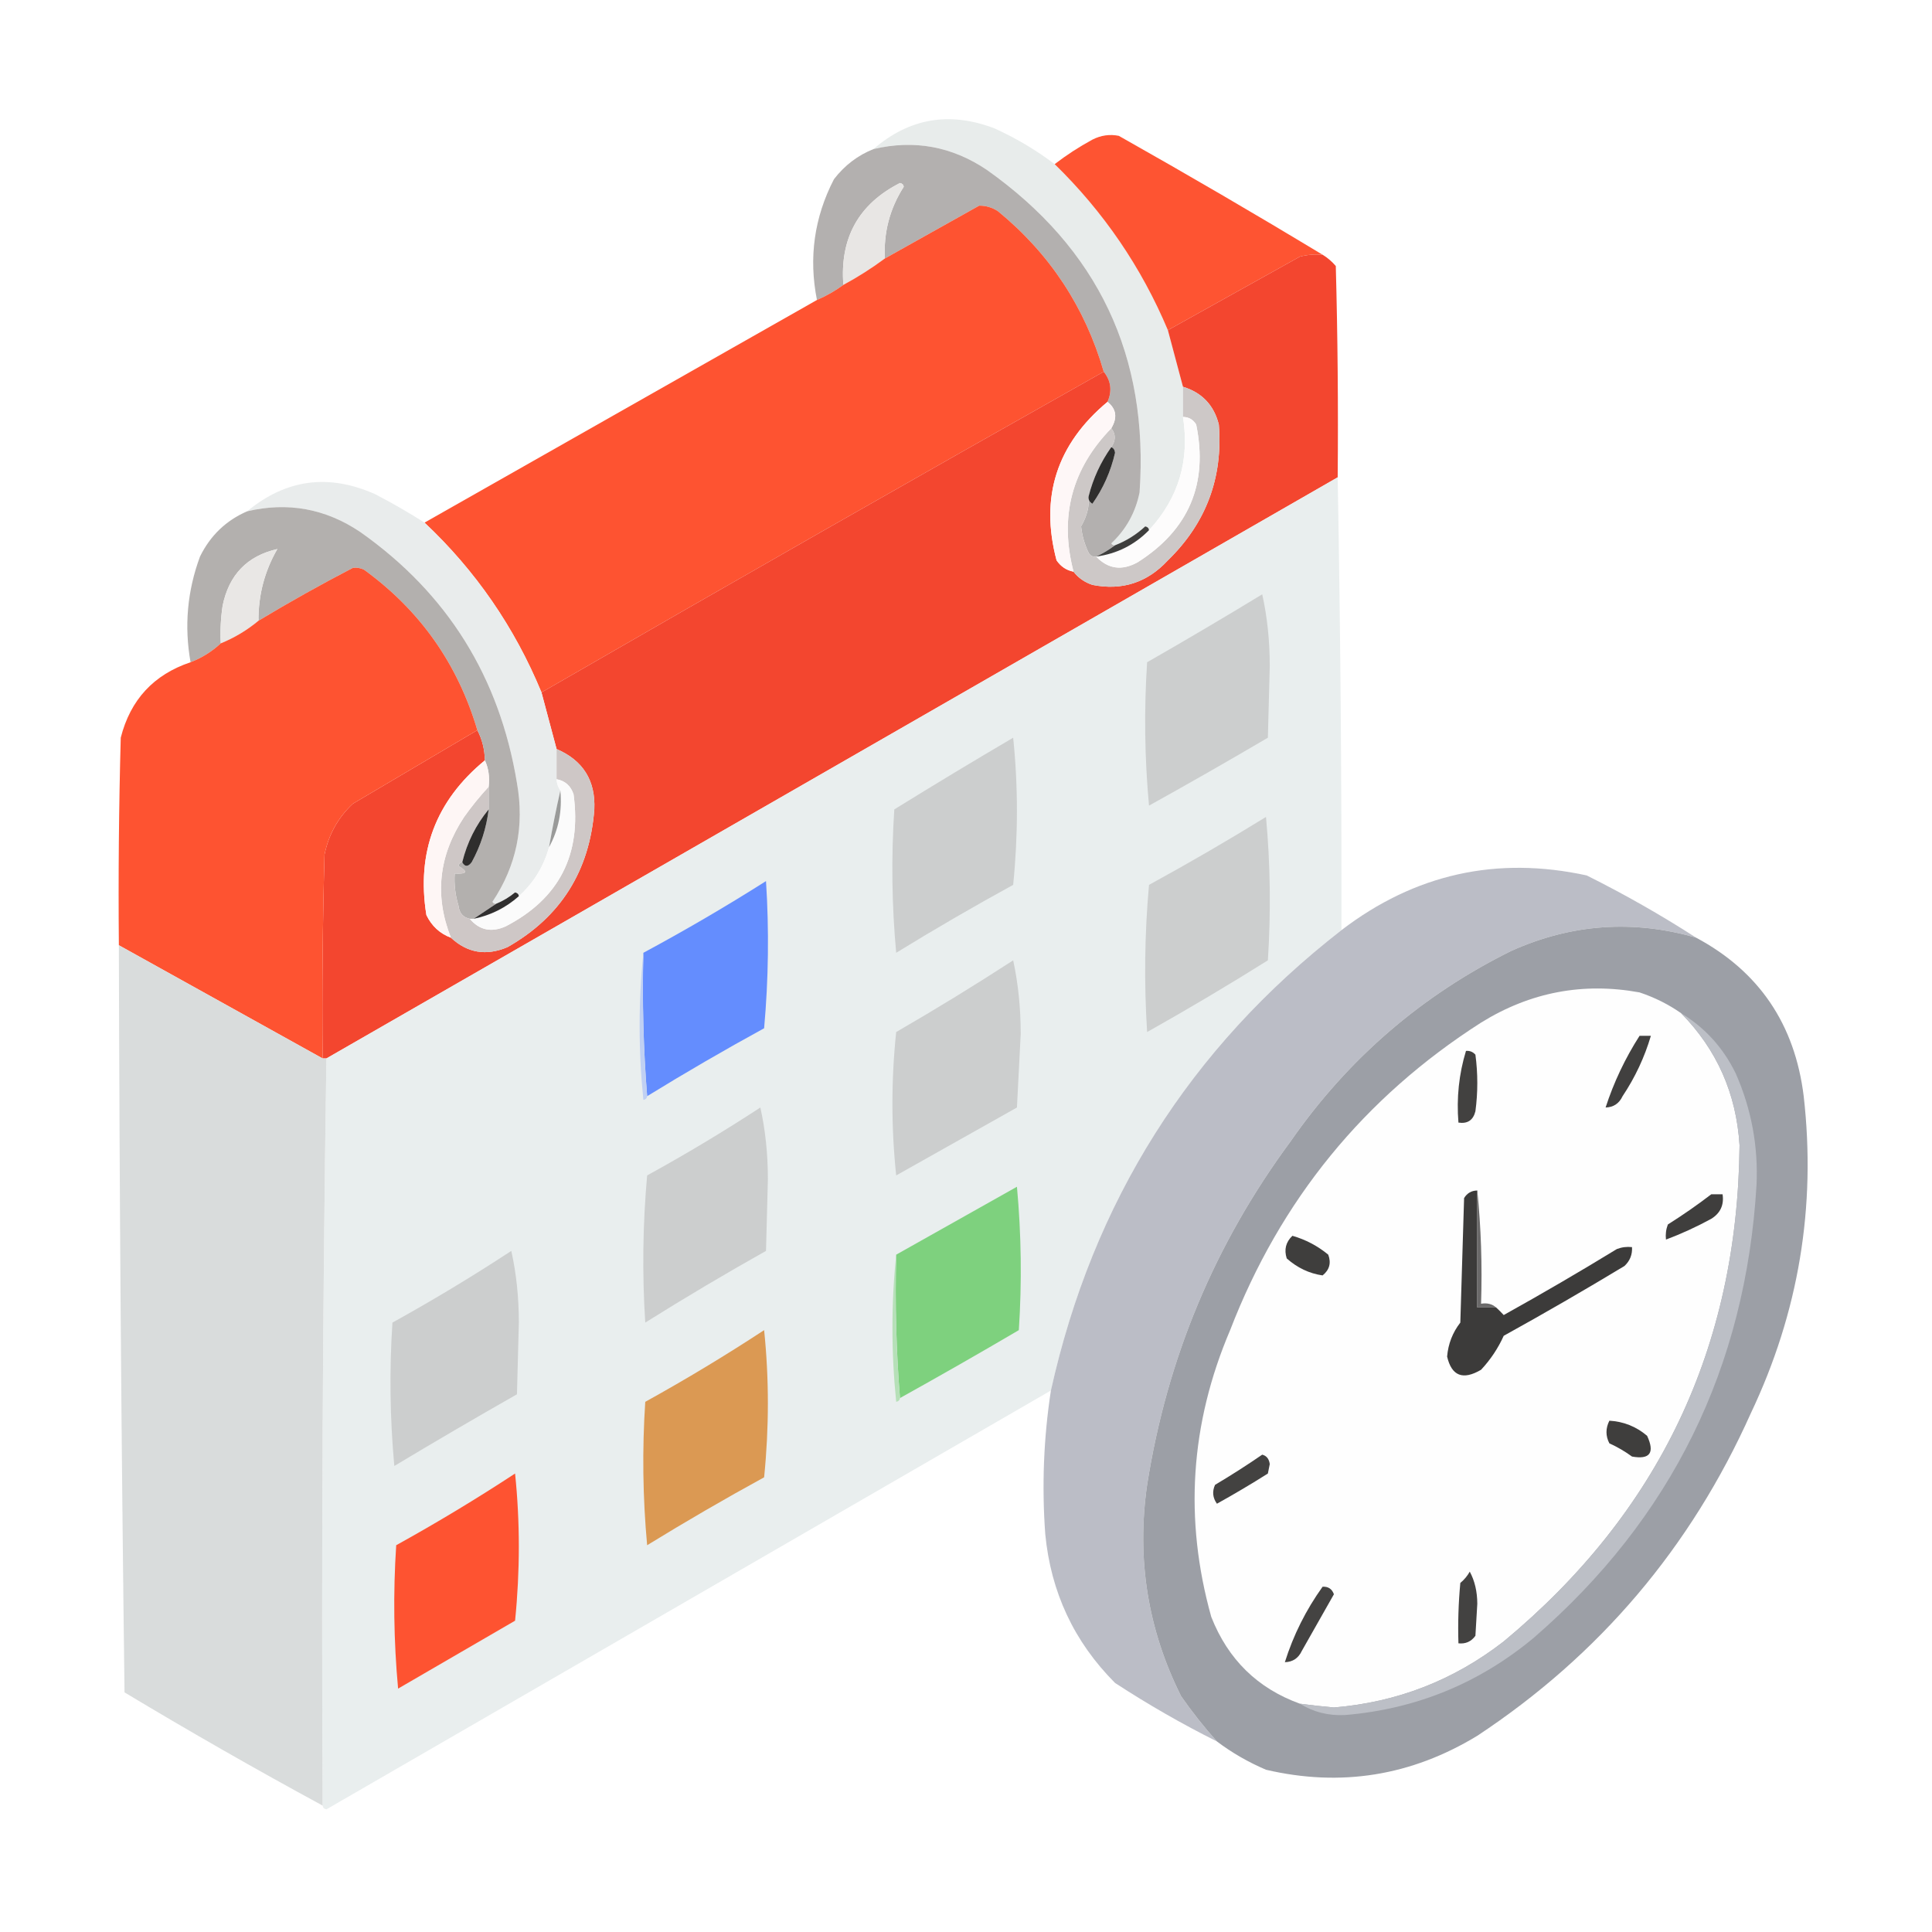
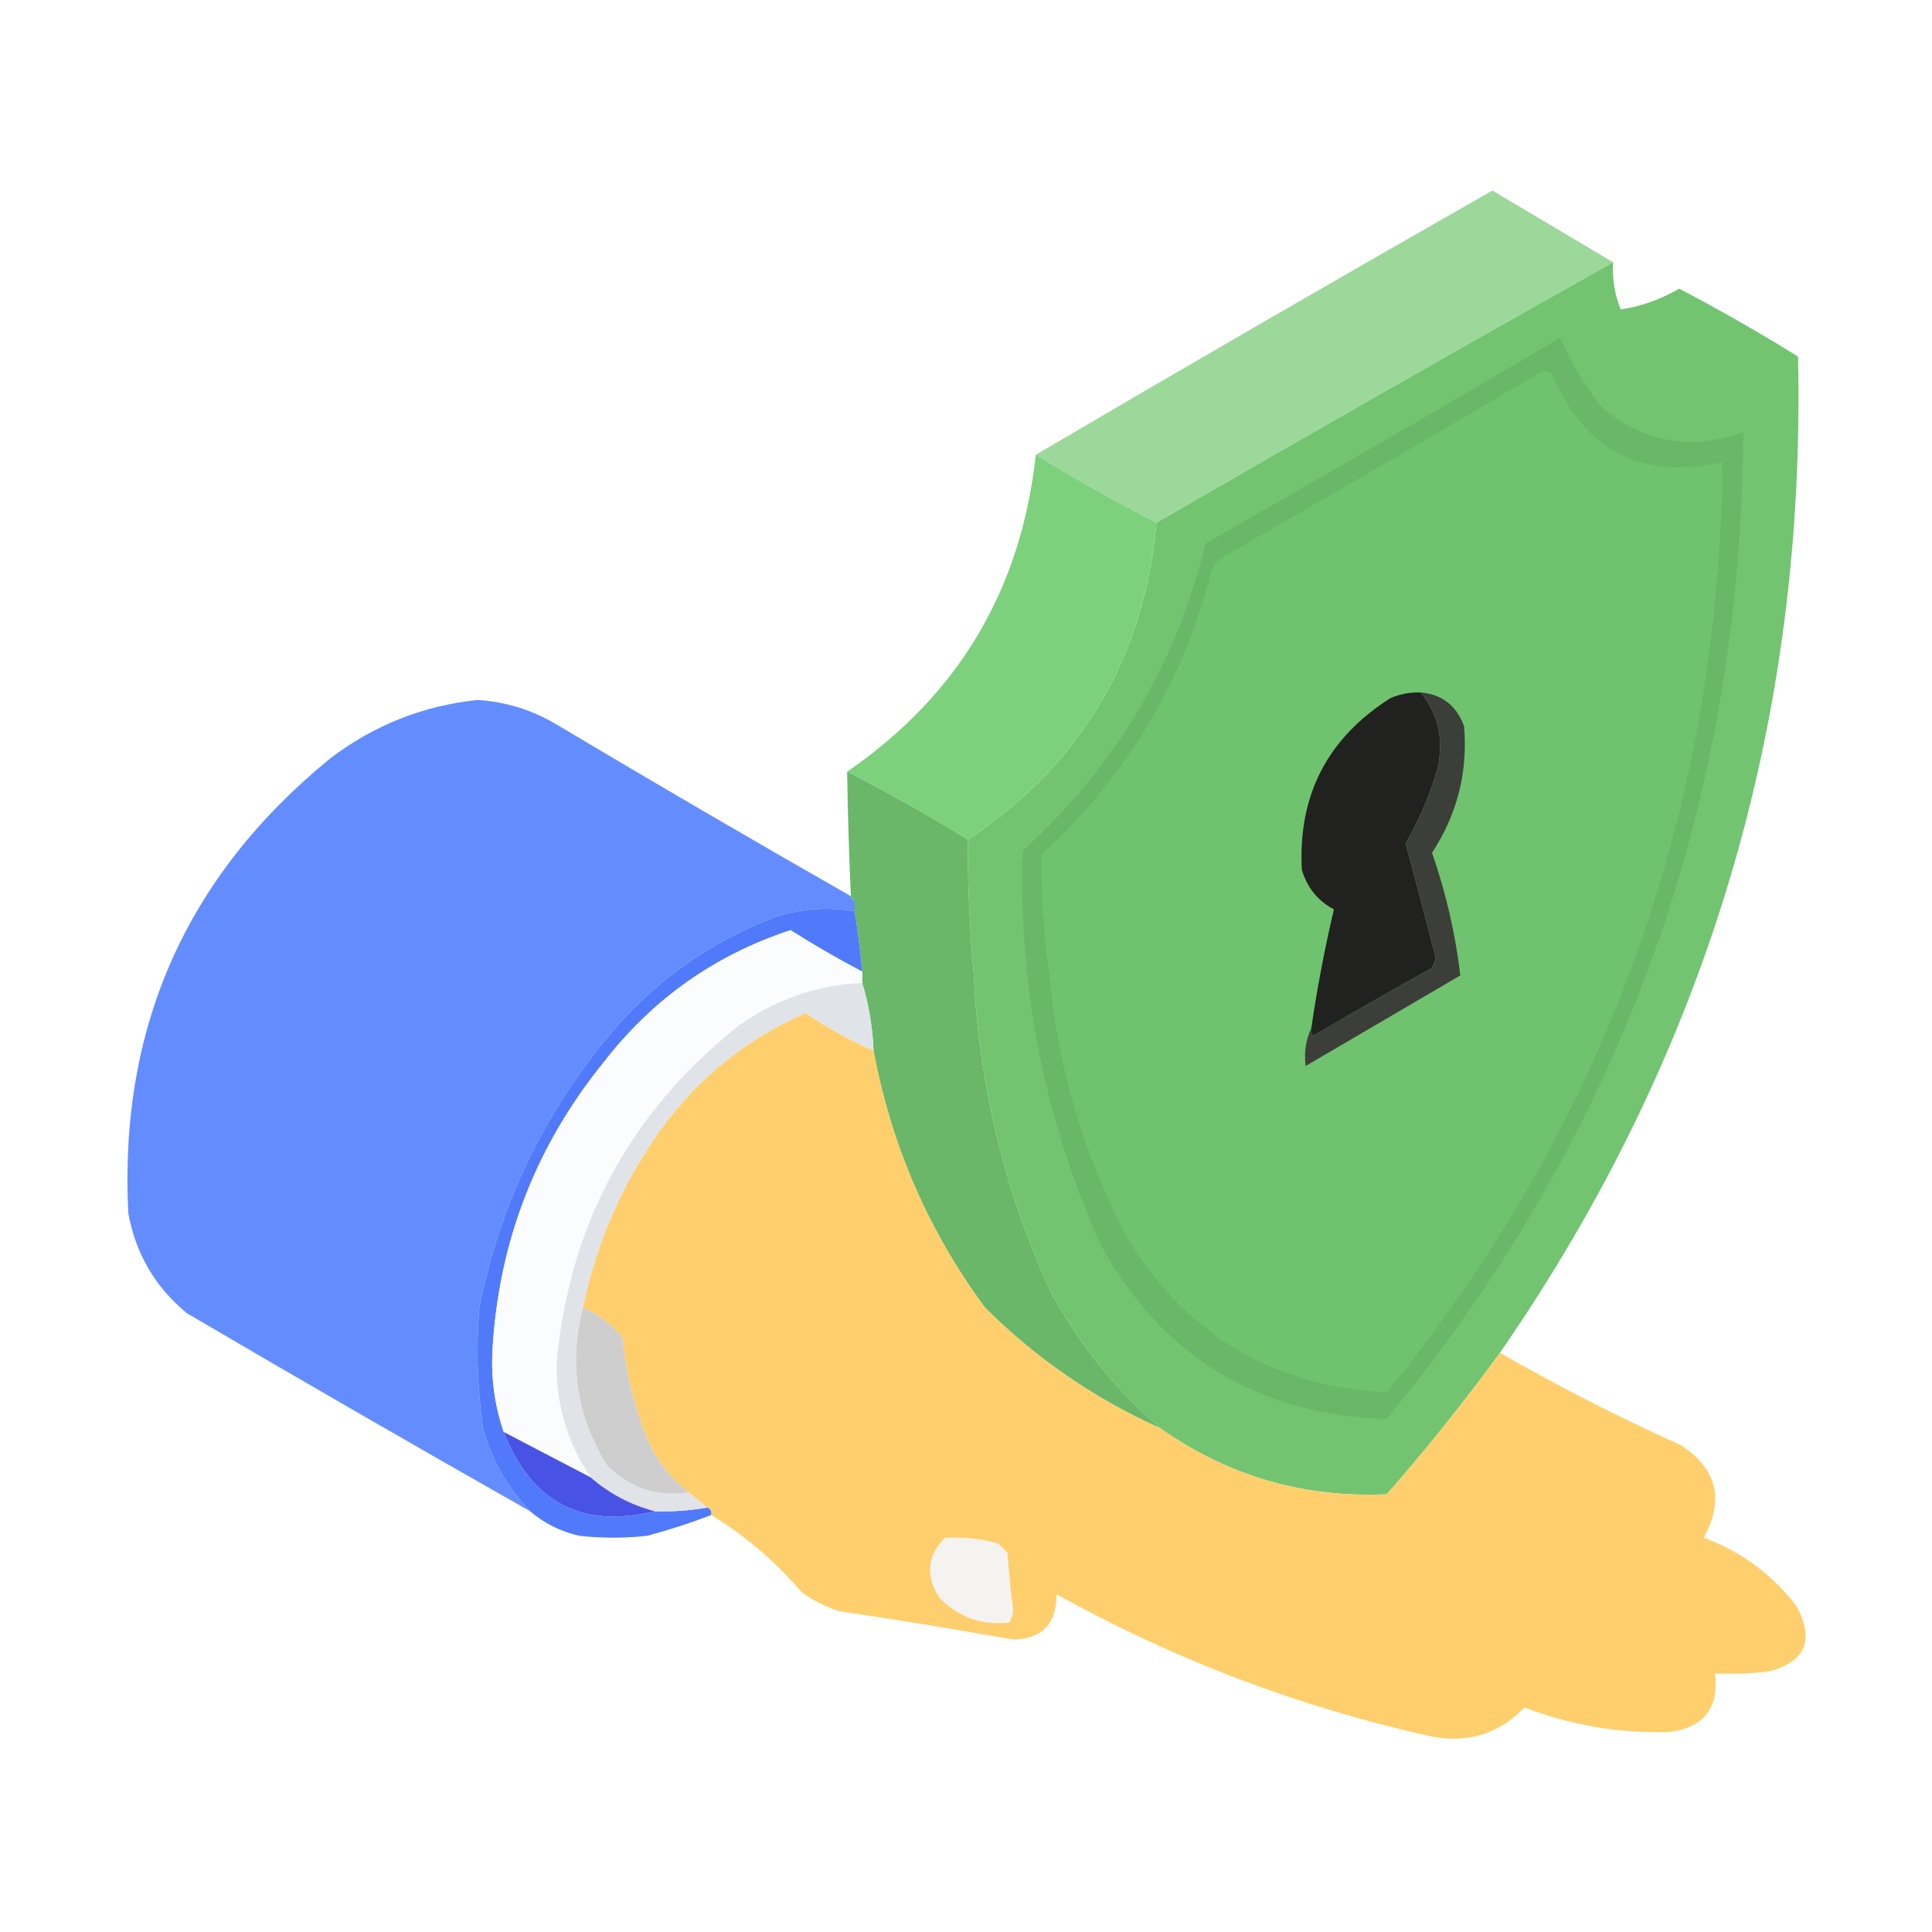
<svg xmlns="http://www.w3.org/2000/svg" version="1.1" width="512px" height="512px" style="shape-rendering:geometricPrecision; text-rendering:geometricPrecision; image-rendering:optimizeQuality; fill-rule:evenodd; clip-rule:evenodd">
  <g>
-     <path style="opacity:0.985" fill="#e8eceb" d="M 279.5,43.5 C 292.504,56.192 302.504,70.858 309.5,87.5C 310.841,92.519 312.175,97.519 313.5,102.5C 313.5,105.167 313.5,107.833 313.5,110.5C 315.323,122.024 312.323,132.024 304.5,140.5C 304.44,139.957 304.107,139.624 303.5,139.5C 301.142,141.678 298.475,143.345 295.5,144.5C 295.062,144.565 294.728,144.399 294.5,144C 298.428,140.312 300.928,135.812 302,130.5C 304.519,94.372 291.019,65.872 261.5,45C 252.271,38.796 242.271,36.963 231.5,39.5C 240.941,31.315 251.607,29.482 263.5,34C 269.242,36.597 274.576,39.763 279.5,43.5 Z" />
+     <path style="opacity:0.984" fill="#9ad798" d="M 427.5,69.5 C 387.031,92.235 346.698,115.235 306.5,138.5C 295.594,132.928 284.928,126.928 274.5,120.5C 314.607,96.941 354.94,73.608 395.5,50.5C 406.23,56.859 416.897,63.193 427.5,69.5 Z" />
  </g>
  <g>
-     <path style="opacity:0.986" fill="#fe5230" d="M 350.5,67.5 C 348.473,67.338 346.473,67.504 344.5,68C 332.779,74.524 321.112,81.024 309.5,87.5C 302.504,70.858 292.504,56.192 279.5,43.5C 282.598,41.108 285.931,38.942 289.5,37C 291.754,35.849 294.087,35.516 296.5,36C 314.727,46.274 332.727,56.774 350.5,67.5 Z" />
+     <path style="opacity:0.991" fill="#71c470" d="M 427.5,69.5 C 427.23,73.85 427.897,78.017 429.5,82C 434.922,81.191 440.089,79.357 445,76.5C 455.728,82.114 466.228,88.114 476.5,94.5C 478.647,191.291 452.314,279.291 397.5,358.5C 388.124,371.39 378.124,383.89 367.5,396C 345.415,396.982 325.415,391.149 307.5,378.5C 295.79,368.425 286.124,356.425 278.5,342.5C 266.199,315.623 259.365,287.29 258,257.5C 256.946,245.856 256.446,234.189 256.5,222.5C 286.474,202.57 303.141,174.57 306.5,138.5C 346.698,115.235 387.031,92.235 427.5,69.5 Z" />
  </g>
  <g>
-     <path style="opacity:0.984" fill="#b2afae" d="M 295.5,144.5 C 293.928,145.687 292.261,146.687 290.5,147.5C 289.624,147.631 288.957,147.298 288.5,146.5C 287.428,144.283 286.761,141.95 286.5,139.5C 288.067,136.786 288.733,134.119 288.5,131.5C 288.369,132.376 288.702,133.043 289.5,133.5C 292.358,129.444 294.358,124.944 295.5,120C 295.43,119.235 295.097,118.735 294.5,118.5C 295.72,116.716 295.72,115.05 294.5,113.5C 296.178,110.69 295.845,108.357 293.5,106.5C 294.773,103.603 294.439,100.937 292.5,98.5C 287.55,81.431 278.217,67.264 264.5,56C 262.975,54.991 261.308,54.491 259.5,54.5C 254.95,50.756 249.617,48.756 243.5,48.5C 242.075,48.623 240.742,48.957 239.5,49.5C 239.44,48.957 239.107,48.624 238.5,48.5C 227.544,54.07 222.544,63.07 223.5,75.5C 221.365,77.071 219.032,78.404 216.5,79.5C 214.276,68.291 215.776,57.624 221,47.5C 223.828,43.825 227.328,41.158 231.5,39.5C 242.271,36.963 252.271,38.796 261.5,45C 291.019,65.872 304.519,94.372 302,130.5C 300.928,135.812 298.428,140.312 294.5,144C 294.728,144.399 295.062,144.565 295.5,144.5 Z M 259.5,54.5 C 251.167,59.167 242.833,63.833 234.5,68.5C 234.141,61.602 235.807,55.269 239.5,49.5C 240.742,48.957 242.075,48.623 243.5,48.5C 249.617,48.756 254.95,50.756 259.5,54.5 Z" />
+     <path style="opacity:1" fill="#69b769" d="M 413.5,89.5 C 416.234,95.784 419.734,101.784 424,107.5C 435.233,117.305 447.9,119.639 462,114.5C 461.311,213.267 429.811,300.434 367.5,376C 333.694,375.02 308.528,359.853 292,330.5C 276.914,297.151 269.914,262.151 271,225.5C 295.517,203.299 311.683,176.133 319.5,144C 351.06,126.059 382.393,107.892 413.5,89.5 Z" />
  </g>
  <g>
-     <path style="opacity:0.955" fill="#e7e5e3" d="M 239.5,49.5 C 235.807,55.269 234.141,61.602 234.5,68.5C 231.039,71.069 227.372,73.403 223.5,75.5C 222.544,63.07 227.544,54.07 238.5,48.5C 239.107,48.624 239.44,48.957 239.5,49.5 Z" />
+     <path style="opacity:1" fill="#6fc36f" d="M 408.5,98.5 C 409.675,98.281 410.675,98.614 411.5,99.5C 419.979,119.574 434.979,127.241 456.5,122.5C 455.346,215.242 425.68,297.409 367.5,369C 337.614,367.472 314.781,353.972 299,328.5C 287.231,306.385 280.231,282.718 278,257.5C 276.548,247.198 275.881,236.865 276,226.5C 298.398,206.055 313.398,181.055 321,151.5C 321.465,150.069 322.299,148.903 323.5,148C 352.002,131.637 380.336,115.137 408.5,98.5 Z" />
  </g>
  <g>
-     <path style="opacity:0.995" fill="#fe5230" d="M 259.5,54.5 C 261.308,54.491 262.975,54.991 264.5,56C 278.217,67.264 287.55,81.431 292.5,98.5C 242.698,126.569 193.031,154.902 143.5,183.5C 136.376,166.24 126.043,151.24 112.5,138.5C 147.15,118.861 181.816,99.195 216.5,79.5C 219.032,78.404 221.365,77.071 223.5,75.5C 227.372,73.403 231.039,71.069 234.5,68.5C 242.833,63.833 251.167,59.167 259.5,54.5 Z" />
+     <path style="opacity:0.991" fill="#7cd17c" d="M 274.5,120.5 C 284.928,126.928 295.594,132.928 306.5,138.5C 303.141,174.57 286.474,202.57 256.5,222.5C 246.072,216.072 235.406,210.072 224.5,204.5C 253.967,184.25 270.634,156.25 274.5,120.5 Z" />
  </g>
  <g>
-     <path style="opacity:0.998" fill="#f3462f" d="M 350.5,67.5 C 351.794,68.29 352.961,69.29 354,70.5C 354.5,89.164 354.667,107.83 354.5,126.5C 265.194,177.822 175.861,229.155 86.5,280.5C 86.167,280.5 85.833,280.5 85.5,280.5C 85.333,262.497 85.5,244.497 86,226.5C 87.077,221.177 89.577,216.677 93.5,213C 104.528,206.489 115.528,199.989 126.5,193.5C 127.768,195.905 128.435,198.572 128.5,201.5C 115.482,212.201 110.316,225.868 113,242.5C 114.406,245.409 116.572,247.409 119.5,248.5C 123.856,252.56 128.856,253.393 134.5,251C 148.599,242.984 156.266,230.818 157.5,214.5C 157.854,206.856 154.521,201.522 147.5,198.5C 146.209,193.606 144.876,188.606 143.5,183.5C 193.031,154.902 242.698,126.569 292.5,98.5C 294.439,100.937 294.773,103.603 293.5,106.5C 280.04,117.724 275.54,131.724 280,148.5C 281.129,150.141 282.629,151.141 284.5,151.5C 285.749,153.136 287.416,154.303 289.5,155C 297.374,156.564 304.041,154.397 309.5,148.5C 319.626,138.625 324.126,126.625 323,112.5C 321.707,107.374 318.54,104.04 313.5,102.5C 312.175,97.519 310.841,92.519 309.5,87.5C 321.112,81.024 332.779,74.524 344.5,68C 346.473,67.504 348.473,67.338 350.5,67.5 Z" />
+     <path style="opacity:1" fill="#21211f" d="M 376.5,183.5 C 381.168,189.334 382.668,196.001 381,203.5C 378.979,210.539 376.145,217.206 372.5,223.5C 375.245,233.648 377.912,243.814 380.5,254C 380.167,254.833 379.833,255.667 379.5,256.5C 368.919,262.374 358.419,268.374 348,274.5C 347.536,273.906 347.369,273.239 347.5,272.5C 349.048,261.924 351.048,251.424 353.5,241C 349.237,238.729 346.403,235.229 345,230.5C 343.961,210.745 351.794,195.579 368.5,185C 371.063,183.921 373.729,183.421 376.5,183.5 Z" />
  </g>
  <g>
-     <path style="opacity:1" fill="#cdc8c7" d="M 313.5,102.5 C 318.54,104.04 321.707,107.374 323,112.5C 324.126,126.625 319.626,138.625 309.5,148.5C 304.041,154.397 297.374,156.564 289.5,155C 287.416,154.303 285.749,153.136 284.5,151.5C 280.697,136.915 284.031,124.248 294.5,113.5C 295.72,115.05 295.72,116.716 294.5,118.5C 291.692,122.45 289.692,126.783 288.5,131.5C 288.733,134.119 288.067,136.786 286.5,139.5C 286.761,141.95 287.428,144.283 288.5,146.5C 288.957,147.298 289.624,147.631 290.5,147.5C 293.658,150.812 297.325,151.312 301.5,149C 315.056,140.389 320.223,128.222 317,112.5C 316.184,111.177 315.017,110.511 313.5,110.5C 313.5,107.833 313.5,105.167 313.5,102.5 Z" />
+     <path style="opacity:1" fill="#3c3e39" d="M 376.5,183.5 C 382.201,184.026 386.034,187.026 388,192.5C 389.006,204.644 386.172,215.81 379.5,226C 383.194,236.607 385.694,247.44 387,258.5C 373.333,266.5 359.667,274.5 346,282.5C 345.552,278.929 346.052,275.596 347.5,272.5C 347.369,273.239 347.536,273.906 348,274.5C 358.419,268.374 368.919,262.374 379.5,256.5C 379.833,255.667 380.167,254.833 380.5,254C 377.912,243.814 375.245,233.648 372.5,223.5C 376.145,217.206 378.979,210.539 381,203.5C 382.668,196.001 381.168,189.334 376.5,183.5 Z" />
  </g>
  <g>
-     <path style="opacity:1" fill="#fef7f7" d="M 293.5,106.5 C 295.845,108.357 296.178,110.69 294.5,113.5C 284.031,124.248 280.697,136.915 284.5,151.5C 282.629,151.141 281.129,150.141 280,148.5C 275.54,131.724 280.04,117.724 293.5,106.5 Z" />
+     <path style="opacity:0.993" fill="#628dff" d="M 225.5,237.5 C 225.5,238.167 225.833,238.5 226.5,238.5C 226.5,239.5 226.5,240.5 226.5,241.5C 219.455,240.269 212.455,240.769 205.5,243C 188.894,249.265 174.727,259.098 163,272.5C 144.611,293.946 132.611,318.613 127,346.5C 126.156,357.211 126.489,367.878 128,378.5C 130.296,386.947 134.463,394.28 140.5,400.5C 110.072,383.255 79.739,365.755 49.5,348C 41.121,341.08 35.955,332.247 34,321.5C 31.5,272.332 49.333,232.165 87.5,201C 99.048,192.206 112.048,187.039 126.5,185.5C 134.02,185.964 141.02,188.13 147.5,192C 173.391,207.442 199.391,222.609 225.5,237.5 Z" />
  </g>
  <g>
-     <path style="opacity:1" fill="#fdfcfc" d="M 313.5,110.5 C 315.017,110.511 316.184,111.177 317,112.5C 320.223,128.222 315.056,140.389 301.5,149C 297.325,151.312 293.658,150.812 290.5,147.5C 295.981,146.76 300.648,144.426 304.5,140.5C 312.323,132.024 315.323,122.024 313.5,110.5 Z" />
+     <path style="opacity:0.997" fill="#6ab769" d="M 224.5,204.5 C 235.406,210.072 246.072,216.072 256.5,222.5C 256.446,234.189 256.946,245.856 258,257.5C 259.365,287.29 266.199,315.623 278.5,342.5C 286.124,356.425 295.79,368.425 307.5,378.5C 290.058,370.692 274.558,360.026 261,346.5C 245.993,326.145 236.16,303.479 231.5,278.5C 231.246,272.25 230.246,266.25 228.5,260.5C 228.5,259.5 228.5,258.5 228.5,257.5C 228.011,252.103 227.344,246.769 226.5,241.5C 226.5,240.5 226.5,239.5 226.5,238.5C 225.833,238.5 225.5,238.167 225.5,237.5C 224.992,226.507 224.658,215.507 224.5,204.5 Z" />
  </g>
  <g>
-     <path style="opacity:1" fill="#2f2e2d" d="M 294.5,118.5 C 295.097,118.735 295.43,119.235 295.5,120C 294.358,124.944 292.358,129.444 289.5,133.5C 288.702,133.043 288.369,132.376 288.5,131.5C 289.692,126.783 291.692,122.45 294.5,118.5 Z" />
+     <path style="opacity:0.973" fill="#4d77fb" d="M 226.5,241.5 C 227.344,246.769 228.011,252.103 228.5,257.5C 222.031,254.098 215.697,250.431 209.5,246.5C 189.441,253.114 172.941,264.781 160,281.5C 141.937,303.797 132.104,329.297 130.5,358C 130.129,365.411 131.129,372.577 133.5,379.5C 140.875,398.185 154.208,405.185 173.5,400.5C 178.214,400.647 182.881,400.314 187.5,399.5C 188.338,399.842 188.672,400.508 188.5,401.5C 182.967,403.622 177.3,405.455 171.5,407C 165.5,407.667 159.5,407.667 153.5,407C 148.547,405.857 144.214,403.69 140.5,400.5C 134.463,394.28 130.296,386.947 128,378.5C 126.489,367.878 126.156,357.211 127,346.5C 132.611,318.613 144.611,293.946 163,272.5C 174.727,259.098 188.894,249.265 205.5,243C 212.455,240.769 219.455,240.269 226.5,241.5 Z" />
  </g>
  <g>
-     <path style="opacity:0.997" fill="#e9eeee" d="M 354.5,126.5 C 355.225,166.496 355.559,206.496 355.5,246.5C 315.275,277.775 289.608,318.442 278.5,368.5C 214.527,405.488 150.527,442.488 86.5,479.5C 85.893,479.376 85.56,479.043 85.5,478.5C 85.17,412.429 85.504,346.429 86.5,280.5C 175.861,229.155 265.194,177.822 354.5,126.5 Z" />
+     <path style="opacity:1" fill="#fbfcfd" d="M 228.5,257.5 C 228.5,258.5 228.5,259.5 228.5,260.5C 216.334,261.055 205.334,264.888 195.5,272C 166.935,294.791 150.935,324.458 147.5,361C 147.332,372.175 150.332,382.341 156.5,391.5C 148.833,387.5 141.167,383.5 133.5,379.5C 131.129,372.577 130.129,365.411 130.5,358C 132.104,329.297 141.937,303.797 160,281.5C 172.941,264.781 189.441,253.114 209.5,246.5C 215.697,250.431 222.031,254.098 228.5,257.5 Z" />
  </g>
  <g>
-     <path style="opacity:0.987" fill="#e9ecec" d="M 112.5,138.5 C 126.043,151.24 136.376,166.24 143.5,183.5C 144.876,188.606 146.209,193.606 147.5,198.5C 147.5,201.167 147.5,203.833 147.5,206.5C 147.557,207.609 147.89,208.609 148.5,209.5C 147.396,214.353 146.396,219.353 145.5,224.5C 144.101,229.634 141.435,233.967 137.5,237.5C 137.44,236.957 137.107,236.624 136.5,236.5C 134.971,237.763 133.305,238.763 131.5,239.5C 131.062,239.565 130.728,239.399 130.5,239C 136.877,229.452 139.043,218.952 137,207.5C 132.385,179.409 118.552,157.242 95.5,141C 86.284,134.793 76.284,132.959 65.5,135.5C 75.808,126.957 87.141,125.457 99.5,131C 103.98,133.328 108.313,135.828 112.5,138.5 Z" />
+     <path style="opacity:1" fill="#e0e4e9" d="M 228.5,260.5 C 230.246,266.25 231.246,272.25 231.5,278.5C 225.195,275.682 219.195,272.348 213.5,268.5C 197.871,275.29 185.037,285.623 175,299.5C 164.902,313.7 158.069,329.366 154.5,346.5C 150.665,361.49 152.831,375.49 161,388.5C 166.982,394.405 174.149,396.738 182.5,395.5C 184.191,396.864 185.858,398.197 187.5,399.5C 182.881,400.314 178.214,400.647 173.5,400.5C 167.08,398.792 161.413,395.792 156.5,391.5C 150.332,382.341 147.332,372.175 147.5,361C 150.935,324.458 166.935,294.791 195.5,272C 205.334,264.888 216.334,261.055 228.5,260.5 Z" />
  </g>
  <g>
-     <path style="opacity:0.982" fill="#b2afad" d="M 131.5,239.5 C 129.5,240.833 127.5,242.167 125.5,243.5C 125.167,243.5 124.833,243.5 124.5,243.5C 122.707,243.116 121.707,241.95 121.5,240C 120.652,237.23 120.319,234.397 120.5,231.5C 123.797,231.671 124.131,231.005 121.5,229.5C 121.624,228.893 121.957,228.56 122.5,228.5C 123.189,229.774 124.023,229.774 125,228.5C 127.409,224.108 128.909,219.442 129.5,214.5C 129.5,212.5 129.5,210.5 129.5,208.5C 129.802,205.941 129.468,203.607 128.5,201.5C 128.435,198.572 127.768,195.905 126.5,193.5C 121.29,175.901 111.29,161.734 96.5,151C 95.552,150.517 94.552,150.351 93.5,150.5C 87.531,146.04 80.865,144.373 73.5,145.5C 65.517,147.318 60.684,152.318 59,160.5C 58.502,163.817 58.335,167.15 58.5,170.5C 56.178,172.664 53.511,174.331 50.5,175.5C 48.796,165.948 49.629,156.615 53,147.5C 55.738,141.927 59.905,137.927 65.5,135.5C 76.284,132.959 86.284,134.793 95.5,141C 118.552,157.242 132.385,179.409 137,207.5C 139.043,218.952 136.877,229.452 130.5,239C 130.728,239.399 131.062,239.565 131.5,239.5 Z M 93.5,150.5 C 85.005,154.913 76.672,159.58 68.5,164.5C 68.452,157.689 70.119,151.356 73.5,145.5C 80.865,144.373 87.531,146.04 93.5,150.5 Z" />
+     <path style="opacity:0.993" fill="#fecf6b" d="M 231.5,278.5 C 236.16,303.479 245.993,326.145 261,346.5C 274.558,360.026 290.058,370.692 307.5,378.5C 325.415,391.149 345.415,396.982 367.5,396C 378.124,383.89 388.124,371.39 397.5,358.5C 413.002,367.418 429.002,375.585 445.5,383C 455.016,389.252 457.016,397.419 451.5,407.5C 461.422,411.201 469.589,417.201 476,425.5C 481.004,434.653 478.504,440.486 468.5,443C 463.845,443.499 459.179,443.666 454.5,443.5C 455.572,452.594 451.572,457.761 442.5,459C 429.256,459.419 416.423,457.252 404,452.5C 397.024,459.707 388.524,462.207 378.5,460C 343.883,452.238 311.05,439.738 280,422.5C 280.031,430.301 276.198,434.301 268.5,434.5C 253.202,431.767 237.869,429.267 222.5,427C 218.888,425.861 215.554,424.194 212.5,422C 205.49,413.809 197.49,406.976 188.5,401.5C 188.672,400.508 188.338,399.842 187.5,399.5C 185.858,398.197 184.191,396.864 182.5,395.5C 178.071,392.009 174.571,387.676 172,382.5C 168.228,373.52 165.895,364.187 165,354.5C 162.099,350.975 158.599,348.308 154.5,346.5C 158.069,329.366 164.902,313.7 175,299.5C 185.037,285.623 197.871,275.29 213.5,268.5C 219.195,272.348 225.195,275.682 231.5,278.5 Z" />
  </g>
  <g>
-     <path style="opacity:1" fill="#3e3e3d" d="M 304.5,140.5 C 300.648,144.426 295.981,146.76 290.5,147.5C 292.261,146.687 293.928,145.687 295.5,144.5C 298.475,143.345 301.142,141.678 303.5,139.5C 304.107,139.624 304.44,139.957 304.5,140.5 Z" />
+     <path style="opacity:1" fill="#cdcecd" d="M 154.5,346.5 C 158.599,348.308 162.099,350.975 165,354.5C 165.895,364.187 168.228,373.52 172,382.5C 174.571,387.676 178.071,392.009 182.5,395.5C 174.149,396.738 166.982,394.405 161,388.5C 152.831,375.49 150.665,361.49 154.5,346.5 Z" />
  </g>
  <g>
-     <path style="opacity:0.967" fill="#e8e6e4" d="M 73.5,145.5 C 70.119,151.356 68.452,157.689 68.5,164.5C 65.506,167 62.173,169 58.5,170.5C 58.335,167.15 58.502,163.817 59,160.5C 60.684,152.318 65.517,147.318 73.5,145.5 Z" />
+     <path style="opacity:1" fill="#4852e5" d="M 133.5,379.5 C 141.167,383.5 148.833,387.5 156.5,391.5C 161.413,395.792 167.08,398.792 173.5,400.5C 154.208,405.185 140.875,398.185 133.5,379.5 Z" />
  </g>
  <g>
-     <path style="opacity:0.995" fill="#fe5230" d="M 93.5,150.5 C 94.552,150.351 95.552,150.517 96.5,151C 111.29,161.734 121.29,175.901 126.5,193.5C 115.528,199.989 104.528,206.489 93.5,213C 89.577,216.677 87.077,221.177 86,226.5C 85.5,244.497 85.333,262.497 85.5,280.5C 67.5,270.5 49.5,260.5 31.5,250.5C 31.333,232.164 31.5,213.83 32,195.5C 34.553,185.449 40.719,178.782 50.5,175.5C 53.511,174.331 56.178,172.664 58.5,170.5C 62.173,169 65.506,167 68.5,164.5C 76.672,159.58 85.005,154.913 93.5,150.5 Z" />
-   </g>
-   <g>
-     <path style="opacity:1" fill="#cccece" d="M 334.5,157.5 C 335.83,163.463 336.496,169.796 336.5,176.5C 336.333,182.833 336.167,189.167 336,195.5C 325.581,201.626 315.081,207.626 304.5,213.5C 303.334,200.846 303.167,188.18 304,175.5C 314.312,169.6 324.479,163.6 334.5,157.5 Z" />
-   </g>
-   <g>
-     <path style="opacity:1" fill="#cccece" d="M 268.5,195.5 C 269.825,208.339 269.825,221.339 268.5,234.5C 258.003,240.248 247.67,246.248 237.5,252.5C 236.334,239.846 236.167,227.18 237,214.5C 247.481,208.015 257.981,201.682 268.5,195.5 Z" />
-   </g>
-   <g>
-     <path style="opacity:1" fill="#cec7c6" d="M 147.5,198.5 C 154.521,201.522 157.854,206.856 157.5,214.5C 156.266,230.818 148.599,242.984 134.5,251C 128.856,253.393 123.856,252.56 119.5,248.5C 115.085,237.357 116.251,226.69 123,216.5C 125.031,213.645 127.197,210.978 129.5,208.5C 129.5,210.5 129.5,212.5 129.5,214.5C 126.126,218.581 123.793,223.247 122.5,228.5C 121.957,228.56 121.624,228.893 121.5,229.5C 124.131,231.005 123.797,231.671 120.5,231.5C 120.319,234.397 120.652,237.23 121.5,240C 121.707,241.95 122.707,243.116 124.5,243.5C 127.066,246.514 130.233,247.181 134,245.5C 148.168,238.166 154.168,226.499 152,210.5C 151.252,208.249 149.752,206.916 147.5,206.5C 147.5,203.833 147.5,201.167 147.5,198.5 Z" />
-   </g>
-   <g>
-     <path style="opacity:1" fill="#fef6f5" d="M 128.5,201.5 C 129.468,203.607 129.802,205.941 129.5,208.5C 127.197,210.978 125.031,213.645 123,216.5C 116.251,226.69 115.085,237.357 119.5,248.5C 116.572,247.409 114.406,245.409 113,242.5C 110.316,225.868 115.482,212.201 128.5,201.5 Z" />
-   </g>
-   <g>
-     <path style="opacity:1" fill="#fbfbfb" d="M 147.5,206.5 C 149.752,206.916 151.252,208.249 152,210.5C 154.168,226.499 148.168,238.166 134,245.5C 130.233,247.181 127.066,246.514 124.5,243.5C 124.833,243.5 125.167,243.5 125.5,243.5C 130.052,242.558 134.052,240.558 137.5,237.5C 141.435,233.967 144.101,229.634 145.5,224.5C 148.018,219.939 149.018,214.939 148.5,209.5C 147.89,208.609 147.557,207.609 147.5,206.5 Z" />
-   </g>
-   <g>
-     <path style="opacity:1" fill="#999a99" d="M 148.5,209.5 C 149.018,214.939 148.018,219.939 145.5,224.5C 146.396,219.353 147.396,214.353 148.5,209.5 Z" />
-   </g>
-   <g>
-     <path style="opacity:1" fill="#2f2e2d" d="M 129.5,214.5 C 128.909,219.442 127.409,224.108 125,228.5C 124.023,229.774 123.189,229.774 122.5,228.5C 123.793,223.247 126.126,218.581 129.5,214.5 Z" />
-   </g>
-   <g>
-     <path style="opacity:1" fill="#cccece" d="M 335.5,216.5 C 336.66,228.993 336.827,241.66 336,254.5C 325.498,261.085 314.832,267.419 304,273.5C 303.167,260.487 303.334,247.487 304.5,234.5C 315.06,228.726 325.393,222.726 335.5,216.5 Z" />
-   </g>
-   <g>
-     <path style="opacity:0.993" fill="#bbbdc6" d="M 449.5,248.5 C 432.765,243.671 416.431,244.837 400.5,252C 376.719,263.775 357.219,280.608 342,302.5C 321.93,329.652 309.263,359.985 304,393.5C 301.166,413.162 304.166,431.829 313,449.5C 315.934,453.712 319.101,457.712 322.5,461.5C 313.229,456.863 304.229,451.696 295.5,446C 284.637,435.104 278.471,421.938 277,406.5C 276.074,393.747 276.574,381.08 278.5,368.5C 289.608,318.442 315.275,277.775 355.5,246.5C 374.939,231.63 396.606,226.797 420.5,232C 430.554,237.021 440.221,242.521 449.5,248.5 Z" />
-   </g>
-   <g>
-     <path style="opacity:1" fill="#648dfe" d="M 171.5,290.5 C 170.505,278.011 170.171,265.344 170.5,252.5C 181.552,246.557 192.385,240.223 203,233.5C 203.833,246.513 203.666,259.513 202.5,272.5C 191.975,278.259 181.642,284.259 171.5,290.5 Z" />
-   </g>
-   <g>
-     <path style="opacity:1" fill="#302f2f" d="M 137.5,237.5 C 134.052,240.558 130.052,242.558 125.5,243.5C 127.5,242.167 129.5,240.833 131.5,239.5C 133.305,238.763 134.971,237.763 136.5,236.5C 137.107,236.624 137.44,236.957 137.5,237.5 Z" />
-   </g>
-   <g>
-     <path style="opacity:0.985" fill="#9b9ea5" d="M 449.5,248.5 C 466.15,257.417 475.65,271.417 478,290.5C 481.336,319.81 476.67,347.81 464,374.5C 448.081,410.078 423.914,438.578 391.5,460C 374.004,470.634 355.338,473.634 335.5,469C 330.777,466.978 326.443,464.478 322.5,461.5C 319.101,457.712 315.934,453.712 313,449.5C 304.166,431.829 301.166,413.162 304,393.5C 309.263,359.985 321.93,329.652 342,302.5C 357.219,280.608 376.719,263.775 400.5,252C 416.431,244.837 432.765,243.671 449.5,248.5 Z" />
-   </g>
-   <g>
-     <path style="opacity:0.994" fill="#d9dcdc" d="M 31.5,250.5 C 49.5,260.5 67.5,270.5 85.5,280.5C 85.833,280.5 86.167,280.5 86.5,280.5C 85.504,346.429 85.17,412.429 85.5,478.5C 67.811,468.903 50.31,458.903 33,448.5C 32.153,382.502 31.653,316.502 31.5,250.5 Z" />
-   </g>
-   <g>
-     <path style="opacity:1" fill="#cccece" d="M 268.5,254.5 C 269.83,260.631 270.497,267.131 270.5,274C 270.167,280.5 269.833,287 269.5,293.5C 258.833,299.5 248.167,305.5 237.5,311.5C 236.167,298.833 236.167,286.167 237.5,273.5C 248.064,267.392 258.398,261.059 268.5,254.5 Z" />
-   </g>
-   <g>
-     <path style="opacity:1" fill="#fefefe" d="M 445.5,268.5 C 454.993,278.161 460.16,289.828 461,303.5C 460.492,357.015 439.659,400.849 398.5,435C 385.253,445.288 370.253,451.121 353.5,452.5C 350.483,452.232 347.483,451.898 344.5,451.5C 333.277,447.445 325.444,439.778 321,428.5C 313.756,402.628 315.423,377.295 326,352.5C 339.311,318.008 361.478,290.842 392.5,271C 405.521,262.929 419.521,260.262 434.5,263C 438.499,264.333 442.166,266.166 445.5,268.5 Z" />
-   </g>
-   <g>
-     <path style="opacity:1" fill="#c0d0f3" d="M 170.5,252.5 C 170.171,265.344 170.505,278.011 171.5,290.5C 171.44,291.043 171.107,291.376 170.5,291.5C 169.175,278.339 169.175,265.339 170.5,252.5 Z" />
-   </g>
-   <g>
-     <path style="opacity:1" fill="#41403f" d="M 434.5,274.5 C 435.5,274.5 436.5,274.5 437.5,274.5C 435.821,280.193 433.321,285.526 430,290.5C 429.092,292.439 427.592,293.439 425.5,293.5C 427.669,286.826 430.669,280.493 434.5,274.5 Z" />
-   </g>
-   <g>
-     <path style="opacity:1" fill="#bcbfc6" d="M 445.5,268.5 C 451.866,272.37 456.699,277.703 460,284.5C 464.135,293.905 465.968,303.738 465.5,314C 462.636,362.394 442.969,402.394 406.5,434C 392.009,446.077 375.342,452.91 356.5,454.5C 352.069,454.726 348.069,453.726 344.5,451.5C 347.483,451.898 350.483,452.232 353.5,452.5C 370.253,451.121 385.253,445.288 398.5,435C 439.659,400.849 460.492,357.015 461,303.5C 460.16,289.828 454.993,278.161 445.5,268.5 Z" />
-   </g>
-   <g>
-     <path style="opacity:1" fill="#424140" d="M 388.5,278.5 C 389.496,278.414 390.329,278.748 391,279.5C 391.667,284.5 391.667,289.5 391,294.5C 390.411,296.863 388.911,297.863 386.5,297.5C 385.968,290.952 386.635,284.618 388.5,278.5 Z" />
-   </g>
-   <g>
-     <path style="opacity:1" fill="#cccece" d="M 201.5,293.5 C 202.83,299.463 203.496,305.796 203.5,312.5C 203.333,318.833 203.167,325.167 203,331.5C 192.168,337.581 181.502,343.915 171,350.5C 170.167,337.487 170.334,324.487 171.5,311.5C 181.802,305.836 191.802,299.836 201.5,293.5 Z" />
-   </g>
-   <g>
-     <path style="opacity:1" fill="#7ed17e" d="M 238.5,370.5 C 237.505,358.011 237.171,345.344 237.5,332.5C 248.112,326.524 258.779,320.524 269.5,314.5C 270.666,327.154 270.833,339.82 270,352.5C 259.554,358.638 249.054,364.638 238.5,370.5 Z" />
-   </g>
-   <g>
-     <path style="opacity:1" fill="#3c3b3a" d="M 391.5,315.5 C 391.5,325.833 391.5,336.167 391.5,346.5C 393.167,346.5 394.833,346.5 396.5,346.5C 397.151,347.091 397.818,347.757 398.5,348.5C 408.63,342.866 418.63,337.033 428.5,331C 429.793,330.51 431.127,330.343 432.5,330.5C 432.617,332.484 431.95,334.15 430.5,335.5C 419.963,341.866 409.296,348.033 398.5,354C 397.008,357.31 395.008,360.31 392.5,363C 387.698,365.829 384.698,364.662 383.5,359.5C 383.787,356.135 384.954,353.135 387,350.5C 387.333,339.5 387.667,328.5 388,317.5C 388.816,316.177 389.983,315.511 391.5,315.5 Z" />
-   </g>
-   <g>
-     <path style="opacity:1" fill="#3f3e3d" d="M 453.5,316.5 C 454.5,316.5 455.5,316.5 456.5,316.5C 456.919,319.325 455.919,321.491 453.5,323C 449.559,325.146 445.559,326.979 441.5,328.5C 441.343,327.127 441.51,325.793 442,324.5C 446.013,321.97 449.846,319.304 453.5,316.5 Z" />
-   </g>
-   <g>
-     <path style="opacity:1" fill="#3f3e3d" d="M 342.5,327.5 C 346.008,328.504 349.174,330.171 352,332.5C 352.825,334.701 352.325,336.534 350.5,338C 346.978,337.492 343.812,335.992 341,333.5C 340.252,331.16 340.752,329.16 342.5,327.5 Z" />
-   </g>
-   <g>
-     <path style="opacity:1" fill="#cccece" d="M 135.5,331.5 C 136.83,337.463 137.496,343.796 137.5,350.5C 137.333,356.833 137.167,363.167 137,369.5C 126.085,375.707 115.251,382.041 104.5,388.5C 103.334,375.846 103.167,363.18 104,350.5C 114.813,344.518 125.313,338.185 135.5,331.5 Z" />
-   </g>
-   <g>
-     <path style="opacity:1" fill="#6b6a6a" d="M 391.5,315.5 C 392.494,325.319 392.827,335.319 392.5,345.5C 394.099,345.232 395.432,345.566 396.5,346.5C 394.833,346.5 393.167,346.5 391.5,346.5C 391.5,336.167 391.5,325.833 391.5,315.5 Z" />
-   </g>
-   <g>
-     <path style="opacity:1" fill="#db9953" d="M 202.5,352.5 C 203.825,365.339 203.825,378.339 202.5,391.5C 192.003,397.248 181.67,403.248 171.5,409.5C 170.334,396.846 170.167,384.18 171,371.5C 181.813,365.518 192.313,359.185 202.5,352.5 Z" />
-   </g>
-   <g>
-     <path style="opacity:1" fill="#b6e0b8" d="M 237.5,332.5 C 237.171,345.344 237.505,358.011 238.5,370.5C 238.44,371.043 238.107,371.376 237.5,371.5C 236.175,358.339 236.175,345.339 237.5,332.5 Z" />
-   </g>
-   <g>
-     <path style="opacity:1" fill="#3f3e3d" d="M 426.5,376.5 C 430.266,376.715 433.6,378.049 436.5,380.5C 438.588,385.019 437.254,386.852 432.5,386C 430.63,384.634 428.63,383.467 426.5,382.5C 425.481,380.54 425.481,378.54 426.5,376.5 Z" />
-   </g>
-   <g>
-     <path style="opacity:1" fill="#434241" d="M 334.5,385.5 C 335.649,385.791 336.316,386.624 336.5,388C 336.333,388.833 336.167,389.667 336,390.5C 331.582,393.293 327.082,395.959 322.5,398.5C 321.369,396.926 321.202,395.259 322,393.5C 326.316,390.934 330.483,388.267 334.5,385.5 Z" />
-   </g>
-   <g>
-     <path style="opacity:1" fill="#fe5331" d="M 136.5,390.5 C 137.825,403.339 137.825,416.339 136.5,429.5C 126.167,435.5 115.833,441.5 105.5,447.5C 104.334,434.846 104.167,422.18 105,409.5C 115.813,403.518 126.313,397.185 136.5,390.5 Z" />
-   </g>
-   <g>
-     <path style="opacity:1" fill="#434241" d="M 389.5,416.5 C 390.814,418.915 391.481,421.748 391.5,425C 391.333,427.833 391.167,430.667 391,433.5C 389.89,435.037 388.39,435.703 386.5,435.5C 386.334,430.156 386.501,424.823 387,419.5C 388.045,418.627 388.878,417.627 389.5,416.5 Z" />
-   </g>
-   <g>
-     <path style="opacity:1" fill="#444342" d="M 350.5,420.5 C 351.995,420.415 352.995,421.081 353.5,422.5C 350.667,427.5 347.833,432.5 345,437.5C 344.092,439.439 342.592,440.439 340.5,440.5C 342.752,433.33 346.085,426.663 350.5,420.5 Z" />
+     <path style="opacity:1" fill="#f4f3f0" d="M 250.5,407.5 C 255.248,407.275 259.915,407.775 264.5,409C 265.333,409.833 266.167,410.667 267,411.5C 267.335,416.519 267.835,421.519 268.5,426.5C 268.43,427.772 268.097,428.938 267.5,430C 260.307,430.823 254.141,428.657 249,423.5C 245.159,417.591 245.659,412.258 250.5,407.5 Z" />
  </g>
</svg>
